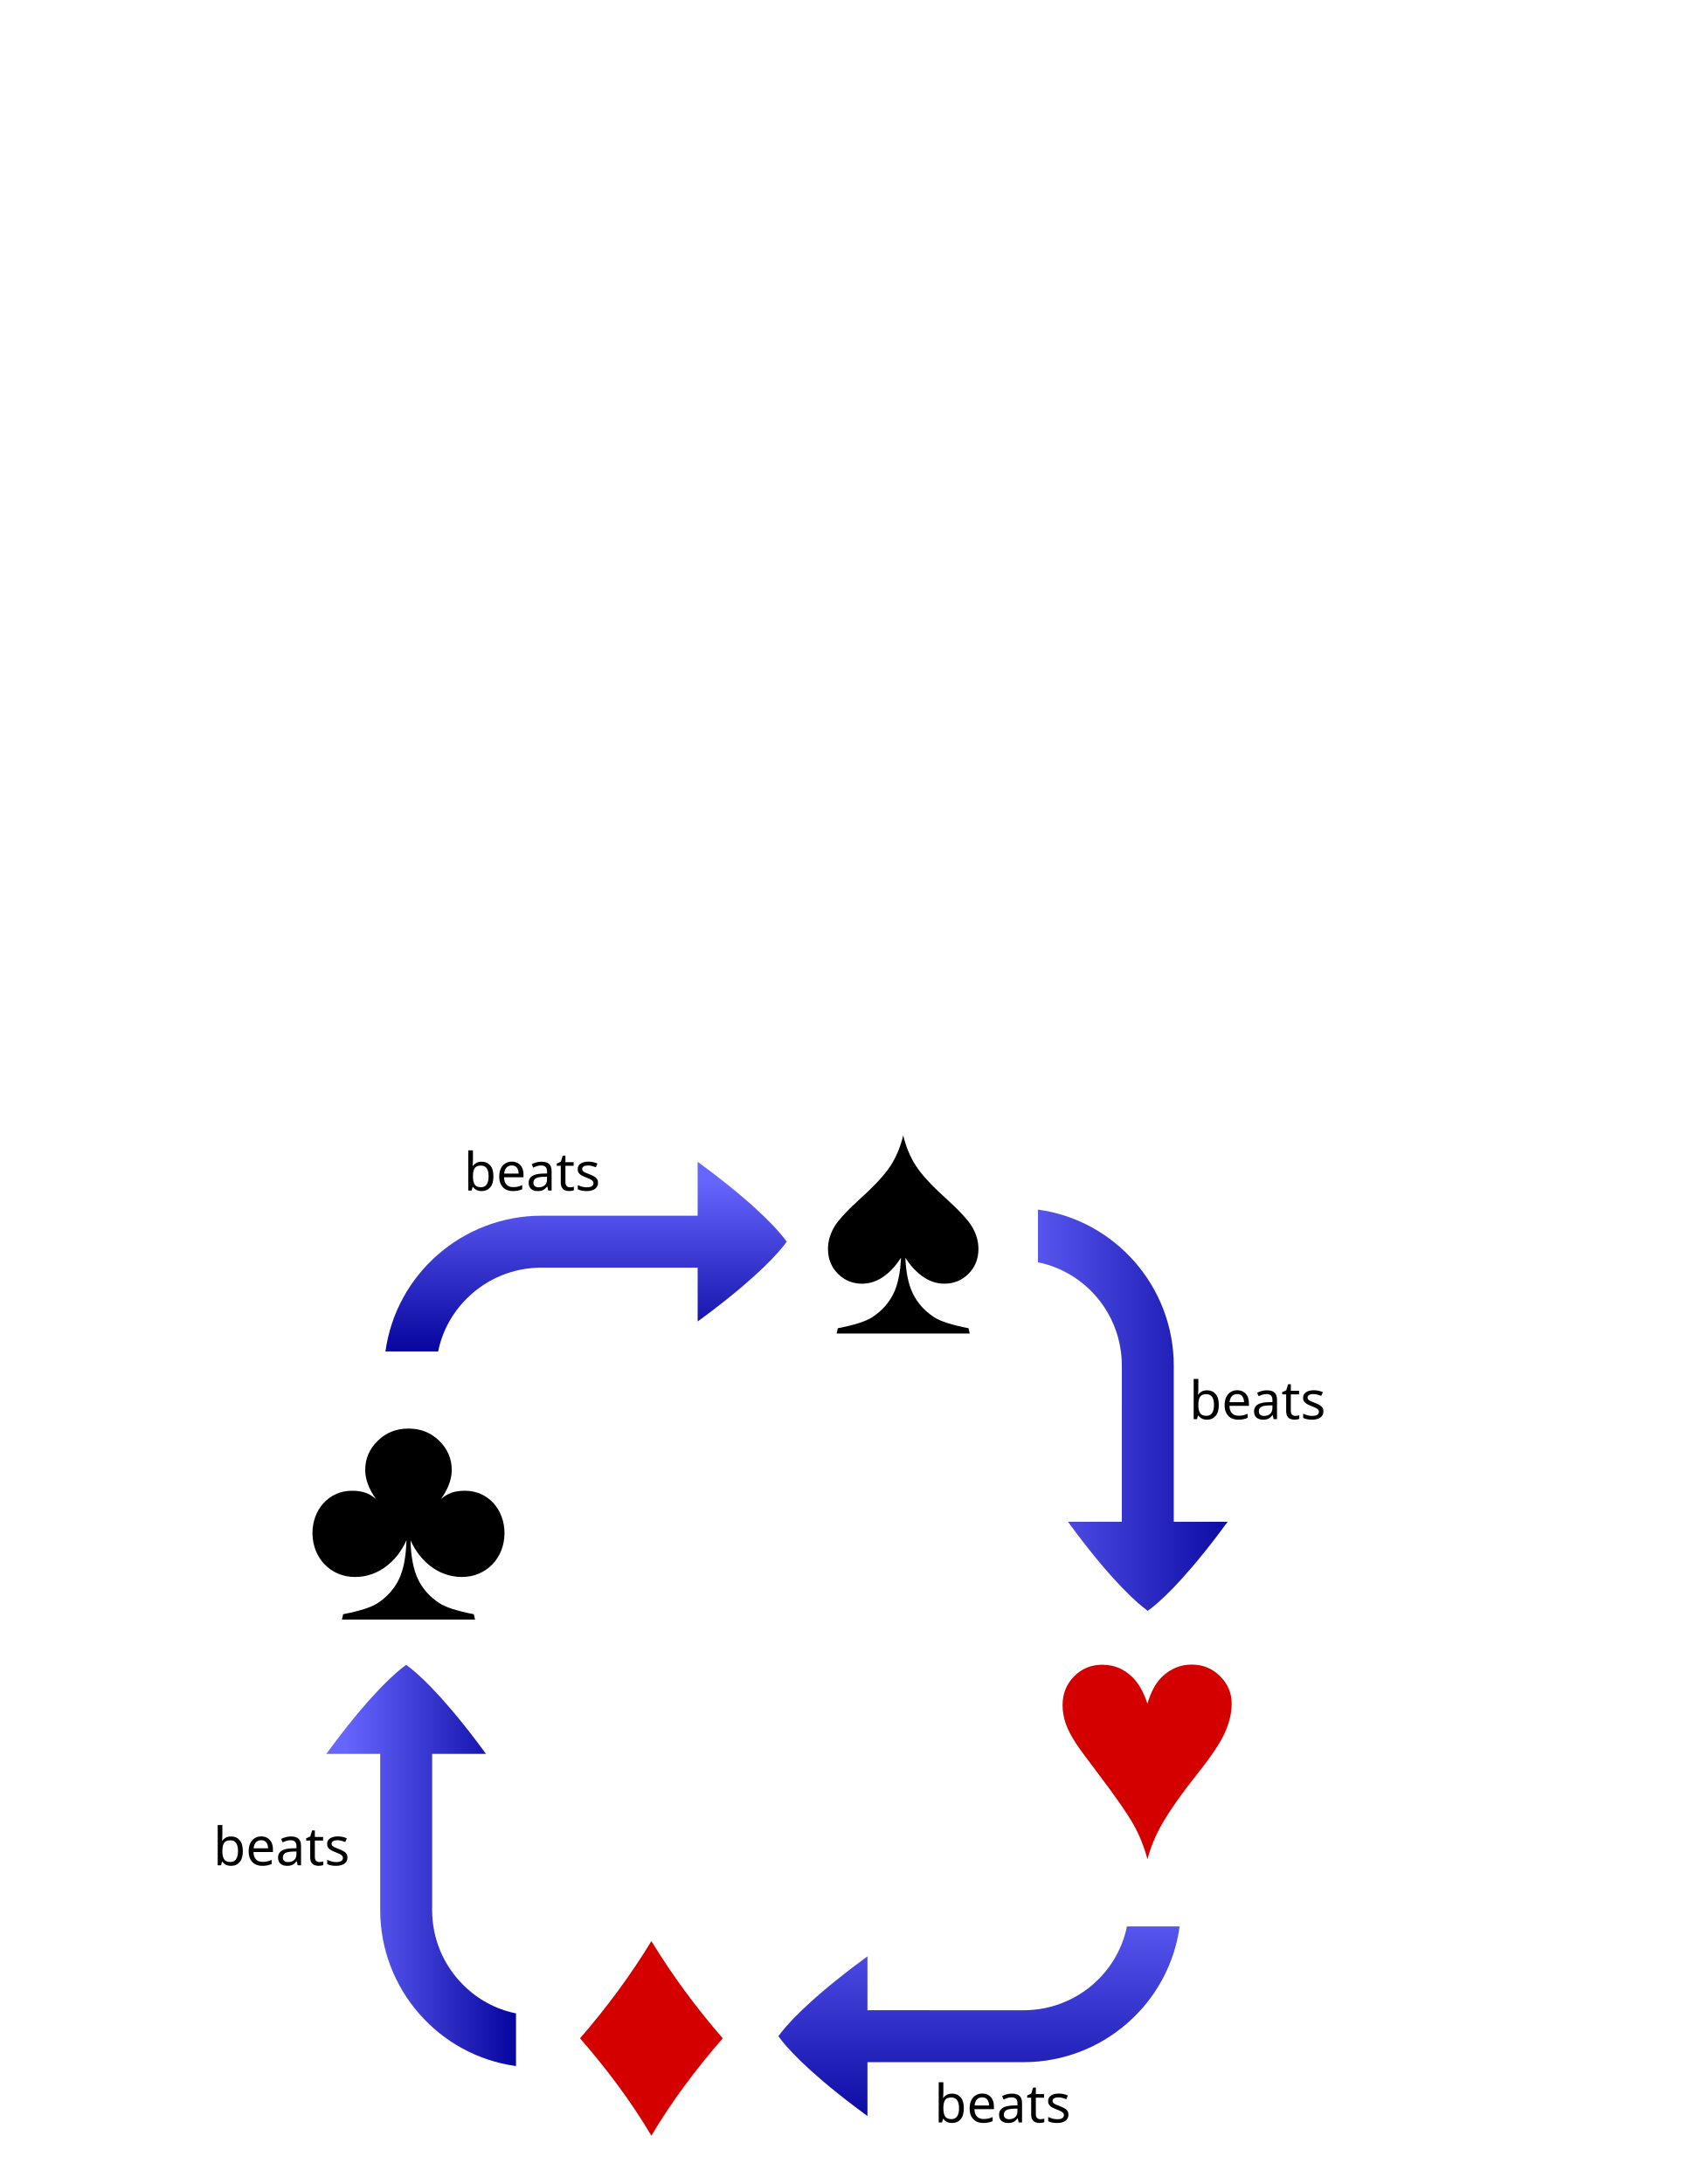
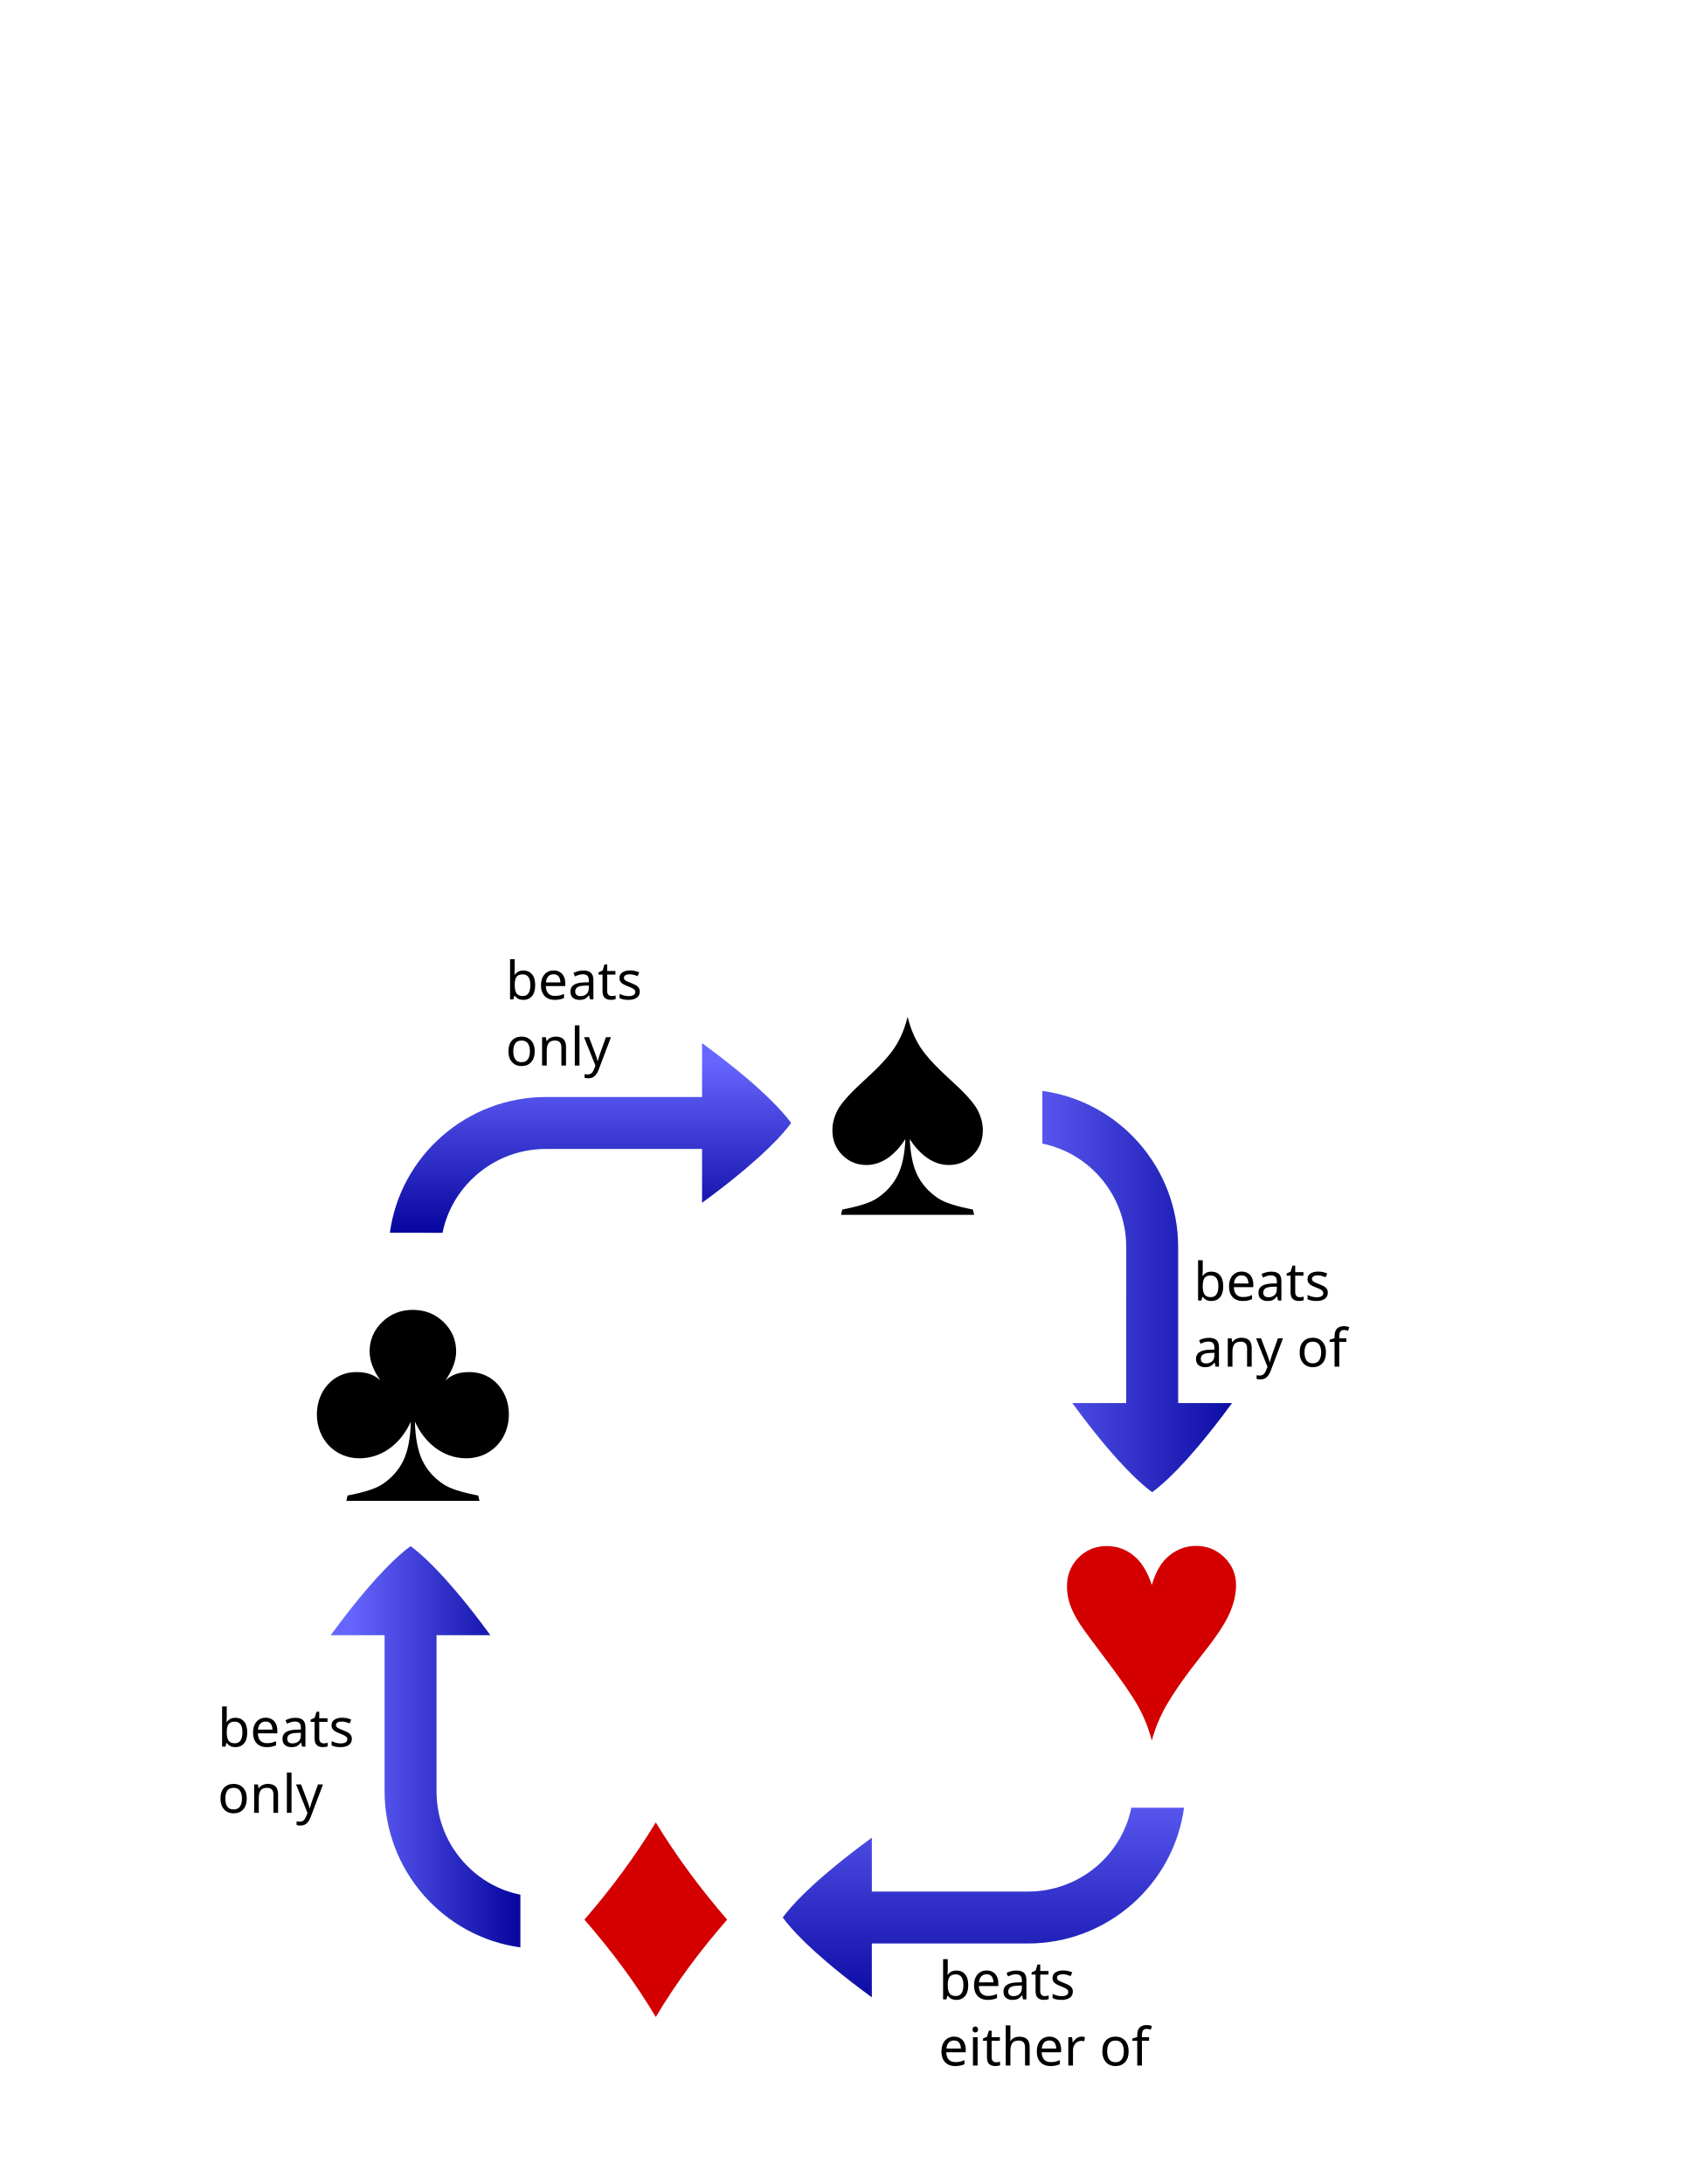
<svg xmlns="http://www.w3.org/2000/svg" xmlns:xlink="http://www.w3.org/1999/xlink" width="765" height="990" id="svg1920" version="1.0">
  <defs id="defs1922">
    <linearGradient gradientTransform="matrix(1.138206,0,0,1.130748,-20.68981,0.2642)" y2="222.133" x2="136.792" y1="167.531" x1="136.792" gradientUnits="userSpaceOnUse" id="linearGradient3065" xlink:href="#XMLID_8_" />
    <linearGradient gradientTransform="matrix(1.138206,0,0,1.130748,-20.68981,0.2642)" y2="235.161" x2="137.066" y1="129.819" x1="137.066" gradientUnits="userSpaceOnUse" id="linearGradient3062" xlink:href="#XMLID_9_" />
    <linearGradient gradientTransform="matrix(1.138206,0,0,1.130748,-20.68981,0.2642)" y2="121.903" x2="119.209" y1="45.606" x1="119.209" gradientUnits="userSpaceOnUse" id="linearGradient3058" xlink:href="#XMLID_11_" />
    <linearGradient gradientTransform="matrix(1.138206,0,0,1.130748,-20.68981,0.2642)" y2="114.005" x2="118.933" y1="41.183" x1="118.933" gradientUnits="userSpaceOnUse" id="linearGradient3055" xlink:href="#XMLID_12_" />
    <linearGradient gradientUnits="userSpaceOnUse" xlink:href="#XMLID_12_" id="linearGradient3979" y2="114.005" x2="118.933" y1="41.183" x1="118.933" />
    <linearGradient gradientUnits="userSpaceOnUse" id="XMLID_12_" y2="114.005" x2="118.933" y1="41.183" x1="118.933">
      <stop offset="0" style="stop-color:#6666ff;stop-opacity:1;" id="stop772" />
      <stop offset="1" style="stop-color:#000099;stop-opacity:1;" id="stop773" />
    </linearGradient>
    <linearGradient gradientUnits="userSpaceOnUse" xlink:href="#XMLID_12_" id="linearGradient3944" y2="114.005" x2="118.933" y1="41.183" x1="118.933" />
    <linearGradient gradientUnits="userSpaceOnUse" id="XMLID_11_" y2="121.903" x2="119.209" y1="45.606" x1="119.209">
      <stop offset="0" style="stop-color:#ffffff;stop-opacity:1" id="stop765" />
      <stop offset="1" style="stop-color:#dadada;stop-opacity:1" id="stop766" />
    </linearGradient>
    <linearGradient gradientUnits="userSpaceOnUse" xlink:href="#XMLID_11_" id="linearGradient3942" y2="121.903" x2="119.209" y1="45.606" x1="119.209" />
    <linearGradient gradientUnits="userSpaceOnUse" id="XMLID_9_" y2="235.161" x2="137.066" y1="129.819" x1="137.066">
      <stop offset="0" style="stop-color:#6666ff;stop-opacity:1;" id="stop751" />
      <stop offset="1" style="stop-color:#000099;stop-opacity:1;" id="stop752" />
    </linearGradient>
    <linearGradient gradientUnits="userSpaceOnUse" xlink:href="#XMLID_9_" id="linearGradient3940" y2="235.161" x2="137.066" y1="129.819" x1="137.066" />
    <linearGradient gradientUnits="userSpaceOnUse" id="XMLID_8_" y2="222.133" x2="136.792" y1="167.531" x1="136.792">
      <stop offset="0" style="stop-color:#ffffff;stop-opacity:1" id="stop744" />
      <stop offset="1" style="stop-color:#dadada;stop-opacity:1" id="stop745" />
    </linearGradient>
    <linearGradient gradientUnits="userSpaceOnUse" xlink:href="#XMLID_8_" id="linearGradient3938" y2="222.133" x2="136.792" y1="167.531" x1="136.792" />
    <linearGradient xlink:href="#XMLID_12_" id="linearGradient4463" gradientUnits="userSpaceOnUse" gradientTransform="matrix(1.138206,0,0,1.130748,543.0546,120.9599)" x1="118.933" y1="41.183" x2="118.933" y2="114.005" />
    <linearGradient xlink:href="#XMLID_11_" id="linearGradient4466" gradientUnits="userSpaceOnUse" gradientTransform="matrix(1.138206,0,0,1.130748,543.0546,120.9599)" x1="119.209" y1="45.606" x2="119.209" y2="121.903" />
-     <linearGradient xlink:href="#XMLID_9_" id="linearGradient4470" gradientUnits="userSpaceOnUse" gradientTransform="matrix(0,-1.138206,1.130748,0,500.5952,389.7593)" x1="137.066" y1="129.819" x2="137.066" y2="235.161" />
+     <linearGradient xlink:href="#XMLID_9_" id="linearGradient4470" gradientUnits="userSpaceOnUse" gradientTransform="matrix(0,-1.138206,1.130748,0,502.5877,335.9611)" x1="137.066" y1="129.819" x2="137.066" y2="235.161" />
    <linearGradient xlink:href="#XMLID_8_" id="linearGradient4473" gradientUnits="userSpaceOnUse" gradientTransform="matrix(1.138206,0,0,1.130748,543.0546,120.9599)" x1="136.792" y1="167.531" x2="136.792" y2="222.133" />
-     <linearGradient xlink:href="#XMLID_12_" id="linearGradient4476" gradientUnits="userSpaceOnUse" gradientTransform="matrix(0,-1.138206,1.130748,0,305.4422,575.4686)" x1="118.933" y1="41.183" x2="118.933" y2="114.005" />
-     <linearGradient xlink:href="#XMLID_9_" id="linearGradient4480" gradientUnits="userSpaceOnUse" gradientTransform="matrix(1.138206,0,0,1.130748,483.3086,302.28)" x1="137.066" y1="129.819" x2="137.066" y2="235.161" />
-     <linearGradient xlink:href="#XMLID_12_" id="linearGradient4484" gradientUnits="userSpaceOnUse" gradientTransform="matrix(1.138206,0,0,1.130748,325.869,83.10188)" x1="118.933" y1="41.183" x2="118.933" y2="114.005" />
+     <linearGradient xlink:href="#XMLID_12_" id="linearGradient4476" gradientUnits="userSpaceOnUse" gradientTransform="matrix(0,-1.138206,1.130748,0,307.4347,521.6703)" x1="118.933" y1="41.183" x2="118.933" y2="114.005" />
+     <linearGradient xlink:href="#XMLID_9_" id="linearGradient4480" gradientUnits="userSpaceOnUse" gradientTransform="matrix(1.138206,0,0,1.130748,485.3012,248.4817)" x1="137.066" y1="129.819" x2="137.066" y2="235.161" />
+     <linearGradient xlink:href="#XMLID_12_" id="linearGradient4484" gradientUnits="userSpaceOnUse" gradientTransform="matrix(1.138206,0,0,1.130748,327.8616,29.30362)" x1="118.933" y1="41.183" x2="118.933" y2="114.005" />
  </defs>
  <g id="layer1" transform="translate(-195.5937,405.4998)">
-     <path style="font-size:144px;font-style:normal;font-weight:normal;fill:#000000;fill-opacity:1;stroke:none;font-family:Bitstream Vera Sans" d="m 604.968,109.175 c -1.219,5.063 -3.094,9.609 -5.625,13.594 -2.531,3.984 -7.039,8.899 -13.531,14.781 -6.492,5.883 -10.609,10.391 -12.344,13.531 -1.734,3.141 -2.594,6.328 -2.594,9.562 8e-5,4.5 1.5,8.25 4.5,11.25 3,3 6.656,4.5 10.969,4.5 7.72,-1e-5 13.691,-5.637 17.625,-11.781 -0.299,6.718 -1.406,12.097 -3.344,16.125 -2.086,4.336 -5.28,7.924 -9.594,10.781 -2.905,1.924 -8.141,3.609 -15.688,5.062 l -0.562,2.406 30.156,0 30.188,0 -0.562,-2.406 c -7.547,-1.453 -12.783,-3.139 -15.688,-5.062 -4.314,-2.857 -7.508,-6.445 -9.594,-10.781 -1.935,-4.022 -3.043,-9.389 -3.344,-16.094 3.934,6.136 9.946,11.75 17.656,11.75 4.312,1e-5 7.969,-1.5 10.969,-4.5 3,-3 4.5,-6.75 4.5,-11.25 -9e-5,-3.234 -0.859,-6.422 -2.594,-9.562 -1.734,-3.141 -5.852,-7.648 -12.344,-13.531 -6.492,-5.883 -11,-10.797 -13.531,-14.781 -2.531,-3.984 -4.406,-8.531 -5.625,-13.594 z" id="path1939" />
-     <path style="font-size:144px;font-style:normal;font-weight:normal;fill:#000000;fill-opacity:1;stroke:none;font-family:Bitstream Vera Sans" d="m 380.719,242.061 c -5.531,7e-5 -10.164,1.859 -13.938,5.562 -3.773,3.703 -5.656,8.109 -5.656,13.219 7e-5,4.172 1.609,8.531 4.844,13.125 -2.802,-2.335 -5.595,-3.719 -10.906,-3.719 -10.391,-1e-5 -17.844,8.53 -17.844,19.188 -2e-5,11.301 8.248,19.906 19.25,19.906 11.016,-2e-5 19.282,-7.514 23.344,-16.656 -0.187,7.453 -1.32,13.352 -3.406,17.688 -2.086,4.336 -5.281,7.922 -9.594,10.781 -2.906,1.922 -8.141,3.609 -15.688,5.062 l -0.562,2.406 30.156,0 30.188,0 -0.562,-2.406 c -7.547,-1.453 -12.781,-3.141 -15.688,-5.062 -4.313,-2.859 -7.508,-6.445 -9.594,-10.781 -2.086,-4.336 -3.219,-10.234 -3.406,-17.688 4.062,9.142 12.328,16.656 23.344,16.656 11.002,10e-6 19.25,-8.605 19.25,-19.906 0,-10.658 -7.453,-19.188 -17.844,-19.188 -5.311,0 -8.104,1.384 -10.906,3.719 3.234,-4.594 4.844,-8.953 4.844,-13.125 -6e-5,-5.109 -1.883,-9.516 -5.656,-13.219 -3.773,-3.703 -8.438,-5.562 -13.969,-5.562 z" id="path1937" />
-     <path style="font-size:144px;font-style:normal;font-weight:normal;fill:#d40000;fill-opacity:1;stroke:none;font-family:Bitstream Vera Sans" d="m 715.657,437.291 c -1.453,-5.531 -3.527,-10.723 -6.223,-15.574 -2.695,-4.852 -7.91,-12.387 -15.645,-22.605 -5.672,-7.5 -9.164,-12.258 -10.477,-14.273 -2.156,-3.281 -3.715,-6.293 -4.676,-9.035 -0.961,-2.742 -1.441,-5.519 -1.441,-8.332 0,-5.203 1.734,-9.562 5.203,-13.078 3.469,-3.516 7.758,-5.273 12.867,-5.273 5.156,9e-5 9.633,1.828 13.43,5.484 2.859,2.719 5.18,6.774 6.961,12.164 1.547,-5.297 3.727,-9.328 6.539,-12.094 3.891,-3.75 8.391,-5.625 13.5,-5.625 5.062,9e-5 9.351,1.746 12.867,5.238 3.516,3.492 5.273,7.652 5.273,12.48 -8e-5,4.219 -1.031,8.613 -3.094,13.184 -2.063,4.57 -6.047,10.559 -11.953,17.965 -7.688,9.703 -13.289,17.672 -16.805,23.906 -2.766,4.922 -4.875,10.078 -6.328,15.469 l 0,0 z" id="path1935" />
-     <path style="font-size:144px;font-style:normal;font-weight:normal;fill:#d40000;fill-opacity:1;stroke:none;font-family:Bitstream Vera Sans" d="m 490.83,474.396 c -9.492,15.582 -20.387,30.284 -32.344,44.062 11.969,13.772 23.049,28.437 32.344,44.156 9.295,-15.719 20.375,-30.385 32.344,-44.156 -11.957,-13.778 -22.852,-28.481 -32.344,-44.062 z" id="text1928" />
-     <path style="fill:url(#linearGradient4470)" id="path756" d="m 666.044,166.694 c 21.943,4.49 38.01,23.929 38.01,46.871 l -0.005,70.744 c 0,0 -15.842,0 -24.422,0 1.467,2.002 2.904,3.94 4.271,5.742 16.884,22.262 27.187,31.23 31.921,34.638 4.736,-3.407 15.038,-12.376 31.923,-34.638 1.365,-1.8 2.801,-3.737 4.271,-5.742 -8.58,0 -24.424,0 -24.424,0 l 0,-70.742 c 0,-35.907 -26.661,-66.015 -61.549,-70.757 0.003,6.432 0.003,18.754 0.003,23.883 z" />
-     <path style="fill:url(#linearGradient4476)" id="path777" d="m 358.367,389.538 9.546,0 0,70.743 c 0,35.907 26.66,66.016 61.547,70.758 0,-6.43 0,-18.746 0.001,-23.88 -9.123,-1.853 -17.38,-6.307 -24.07,-13.042 -8.989,-9.049 -13.94,-21.064 -13.94,-33.832 l 0.003,-70.745 c 0,0 15.843,0 24.422,0 -1.463,-1.996 -2.898,-3.934 -4.271,-5.745 -16.882,-22.26 -27.185,-31.228 -31.92,-34.637 -4.736,3.409 -15.045,12.381 -31.928,34.639 -1.367,1.803 -2.802,3.739 -4.269,5.741 7.046,-10e-4 14.878,-10e-4 14.878,-10e-4 z" />
-     <path d="m 706.374,467.729 c -4.49,21.943 -23.929,38.01 -46.871,38.01 l -70.744,-0.005 c 0,0 0,-15.842 0,-24.422 -2.002,1.467 -3.94,2.904 -5.742,4.271 -22.262,16.884 -31.23,27.187 -34.638,31.921 3.407,4.736 12.376,15.038 34.638,31.923 1.8,1.365 3.737,2.801 5.742,4.271 0,-8.58 0,-24.424 0,-24.424 l 70.742,0 c 35.907,0 66.015,-26.661 70.757,-61.549 -6.432,0.003 -18.754,0.003 -23.883,0.003 z" id="path4478" style="fill:url(#linearGradient4480)" />
-     <path d="m 511.8,136.027 0,9.546 -70.743,0 c -35.907,0 -66.016,26.66 -70.758,61.547 6.43,0 18.746,0 23.88,0.001 1.853,-9.123 6.307,-17.38 13.042,-24.07 9.049,-8.989 21.064,-13.94 33.832,-13.94 l 70.745,0.003 c 0,0 0,15.843 0,24.422 1.996,-1.463 3.934,-2.898 5.745,-4.271 22.26,-16.882 31.228,-27.185 34.637,-31.92 -3.409,-4.736 -12.381,-15.045 -34.639,-31.928 -1.803,-1.367 -3.739,-2.802 -5.741,-4.269 10e-4,7.046 10e-4,14.878 10e-4,14.878 z" id="path4482" style="fill:url(#linearGradient4484)" />
-     <text xml:space="preserve" style="font-size:24px;font-style:normal;font-weight:normal;line-height:125%;letter-spacing:0px;word-spacing:0px;fill:#000000;fill-opacity:1;stroke:none;font-family:Sans" x="734.573" y="237.8" id="text4486">
-       <tspan id="tspan4488" x="734.573" y="237.8">beats</tspan>
+     <path style="font-size:144px;font-style:normal;font-weight:normal;fill:#000000;fill-opacity:1;stroke:none;font-family:Bitstream Vera Sans" d="m 606.961,55.377 c -1.219,5.063 -3.094,9.609 -5.625,13.594 -2.531,3.984 -7.039,8.899 -13.531,14.781 -6.492,5.883 -10.609,10.391 -12.344,13.531 -1.734,3.141 -2.594,6.328 -2.594,9.562 8e-5,4.5 1.5,8.25 4.5,11.25 3,3 6.656,4.5 10.969,4.5 7.72,-1e-5 13.691,-5.637 17.625,-11.781 -0.299,6.718 -1.406,12.097 -3.344,16.125 -2.086,4.336 -5.28,7.924 -9.594,10.781 -2.905,1.924 -8.141,3.609 -15.688,5.062 l -0.562,2.406 30.156,0 30.188,0 -0.562,-2.406 c -7.547,-1.453 -12.783,-3.139 -15.688,-5.062 -4.314,-2.857 -7.508,-6.445 -9.594,-10.781 -1.935,-4.022 -3.043,-9.389 -3.344,-16.094 3.934,6.136 9.946,11.75 17.656,11.75 4.312,10e-6 7.969,-1.5 10.969,-4.5 3,-3 4.5,-6.75 4.5,-11.25 -9e-5,-3.234 -0.859,-6.422 -2.594,-9.562 -1.734,-3.141 -5.852,-7.648 -12.344,-13.531 -6.492,-5.883 -11,-10.797 -13.531,-14.781 -2.531,-3.984 -4.406,-8.531 -5.625,-13.594 z" id="path1939" />
+     <path style="font-size:144px;font-style:normal;font-weight:normal;fill:#000000;fill-opacity:1;stroke:none;font-family:Bitstream Vera Sans" d="m 382.711,188.262 c -5.531,7e-5 -10.164,1.859 -13.938,5.562 -3.773,3.703 -5.656,8.109 -5.656,13.219 7e-5,4.172 1.609,8.531 4.844,13.125 -2.802,-2.335 -5.595,-3.719 -10.906,-3.719 -10.391,-10e-6 -17.844,8.53 -17.844,19.188 -2e-5,11.301 8.248,19.906 19.25,19.906 11.016,-2e-5 19.282,-7.514 23.344,-16.656 -0.187,7.453 -1.32,13.352 -3.406,17.688 -2.086,4.336 -5.281,7.922 -9.594,10.781 -2.906,1.922 -8.141,3.609 -15.688,5.062 l -0.562,2.406 30.156,0 30.188,0 -0.562,-2.406 c -7.547,-1.453 -12.781,-3.141 -15.688,-5.062 -4.313,-2.859 -7.508,-6.445 -9.594,-10.781 -2.086,-4.336 -3.219,-10.234 -3.406,-17.688 4.062,9.142 12.328,16.656 23.344,16.656 11.002,1e-5 19.25,-8.605 19.25,-19.906 0,-10.658 -7.453,-19.188 -17.844,-19.188 -5.311,0 -8.104,1.384 -10.906,3.719 3.234,-4.594 4.844,-8.953 4.844,-13.125 -6e-5,-5.109 -1.883,-9.516 -5.656,-13.219 -3.773,-3.703 -8.438,-5.562 -13.969,-5.562 z" id="path1937" />
+     <path style="font-size:144px;font-style:normal;font-weight:normal;fill:#d40000;fill-opacity:1;stroke:none;font-family:Bitstream Vera Sans" d="m 717.65,383.493 c -1.453,-5.531 -3.527,-10.723 -6.223,-15.574 -2.695,-4.852 -7.91,-12.387 -15.645,-22.605 -5.672,-7.5 -9.164,-12.258 -10.477,-14.273 -2.156,-3.281 -3.715,-6.293 -4.676,-9.035 -0.961,-2.742 -1.441,-5.519 -1.441,-8.332 0,-5.203 1.734,-9.562 5.203,-13.078 3.469,-3.516 7.758,-5.273 12.867,-5.273 5.156,9e-5 9.633,1.828 13.43,5.484 2.859,2.719 5.18,6.774 6.961,12.164 1.547,-5.297 3.727,-9.328 6.539,-12.094 3.891,-3.75 8.391,-5.625 13.5,-5.625 5.062,9e-5 9.351,1.746 12.867,5.238 3.516,3.492 5.273,7.652 5.273,12.48 -8e-5,4.219 -1.031,8.613 -3.094,13.184 -2.063,4.57 -6.047,10.559 -11.953,17.965 -7.688,9.703 -13.289,17.672 -16.805,23.906 -2.766,4.922 -4.875,10.078 -6.328,15.469 l 0,0 z" id="path1935" />
+     <path style="font-size:144px;font-style:normal;font-weight:normal;fill:#d40000;fill-opacity:1;stroke:none;font-family:Bitstream Vera Sans" d="m 492.822,420.597 c -9.492,15.582 -20.387,30.284 -32.344,44.062 11.969,13.772 23.049,28.437 32.344,44.156 9.295,-15.719 20.375,-30.385 32.344,-44.156 -11.957,-13.778 -22.852,-28.481 -32.344,-44.062 z" id="text1928" />
+     <path style="fill:url(#linearGradient4470)" id="path756" d="m 668.036,112.895 c 21.943,4.49 38.01,23.929 38.01,46.871 l -0.005,70.744 c 0,0 -15.842,0 -24.422,0 1.467,2.002 2.904,3.94 4.271,5.742 16.884,22.262 27.187,31.23 31.921,34.638 4.736,-3.407 15.038,-12.376 31.923,-34.638 1.365,-1.8 2.801,-3.737 4.271,-5.742 -8.58,0 -24.424,0 -24.424,0 l 0,-70.742 c 0,-35.907 -26.661,-66.015 -61.549,-70.757 0.003,6.432 0.003,18.754 0.003,23.883 z" />
+     <path style="fill:url(#linearGradient4476)" id="path777" d="m 360.359,335.74 9.546,0 0,70.743 c 0,35.907 26.66,66.016 61.547,70.758 0,-6.43 0,-18.746 0.001,-23.88 -9.123,-1.853 -17.38,-6.307 -24.07,-13.042 -8.989,-9.049 -13.94,-21.064 -13.94,-33.832 l 0.003,-70.745 c 0,0 15.843,0 24.422,0 -1.463,-1.996 -2.898,-3.934 -4.271,-5.745 -16.882,-22.26 -27.185,-31.228 -31.92,-34.637 -4.736,3.409 -15.045,12.381 -31.928,34.639 -1.367,1.803 -2.802,3.739 -4.269,5.741 7.046,-10e-4 14.878,-10e-4 14.878,-10e-4 z" />
+     <path d="m 708.367,413.93 c -4.49,21.943 -23.929,38.01 -46.871,38.01 l -70.744,-0.005 c 0,0 0,-15.842 0,-24.422 -2.002,1.467 -3.94,2.904 -5.742,4.271 -22.262,16.884 -31.23,27.187 -34.638,31.921 3.407,4.736 12.376,15.038 34.638,31.923 1.8,1.365 3.737,2.801 5.742,4.271 0,-8.58 0,-24.424 0,-24.424 l 70.742,0 c 35.907,0 66.015,-26.661 70.757,-61.549 -6.432,0.003 -18.754,0.003 -23.883,0.003 z" id="path4478" style="fill:url(#linearGradient4480)" />
+     <path d="m 513.792,82.228 0,9.546 -70.743,0 c -35.907,0 -66.016,26.66 -70.758,61.547 6.43,0 18.746,0 23.88,0.001 1.853,-9.123 6.307,-17.38 13.042,-24.07 9.049,-8.989 21.064,-13.94 33.832,-13.94 l 70.745,0.003 c 0,0 0,15.843 0,24.422 1.996,-1.463 3.934,-2.898 5.745,-4.271 22.26,-16.882 31.228,-27.185 34.637,-31.92 -3.409,-4.736 -12.381,-15.045 -34.639,-31.928 -1.803,-1.367 -3.739,-2.802 -5.741,-4.269 10e-4,7.046 10e-4,14.878 10e-4,14.878 z" id="path4482" style="fill:url(#linearGradient4484)" />
+     <text xml:space="preserve" style="font-size:24px;font-style:normal;font-weight:normal;line-height:125%;letter-spacing:0px;word-spacing:0px;fill:#000000;fill-opacity:1;stroke:none;font-family:Sans" x="736.565" y="184.002" id="text4486">
+       <tspan id="tspan4488" x="736.565" y="184.002">beats</tspan>
+       <tspan x="736.565" y="214.002" id="tspan4191">any of</tspan>
    </text>
-     <text id="text4490" y="556.605" x="619.006" style="font-size:24px;font-style:normal;font-weight:normal;line-height:125%;letter-spacing:0px;word-spacing:0px;fill:#000000;fill-opacity:1;stroke:none;font-family:Sans" xml:space="preserve">
-       <tspan y="556.605" x="619.006" id="tspan4492">beats</tspan>
+     <text id="text4490" y="500.807" x="620.998" style="font-size:24px;font-style:normal;font-weight:normal;line-height:125%;letter-spacing:0px;word-spacing:0px;fill:#000000;fill-opacity:1;stroke:none;font-family:Sans" xml:space="preserve">
+       <tspan y="500.807" x="620.998" id="tspan4492">beats</tspan>
+       <tspan y="530.807" x="620.998" id="tspan4193">either of</tspan>
    </text>
-     <text xml:space="preserve" style="font-size:24px;font-style:normal;font-weight:normal;line-height:125%;letter-spacing:0px;word-spacing:0px;fill:#000000;fill-opacity:1;stroke:none;font-family:Sans" x="292.224" y="440.042" id="text4494">
-       <tspan id="tspan4496" x="292.224" y="440.042">beats</tspan>
+     <text xml:space="preserve" style="font-size:24px;font-style:normal;font-weight:normal;line-height:125%;letter-spacing:0px;word-spacing:0px;fill:#000000;fill-opacity:1;stroke:none;font-family:Sans" x="294.216" y="386.244" id="text4494">
+       <tspan x="294.216" y="386.244" id="tspan4195">beats</tspan>
+       <tspan x="294.216" y="416.244" id="tspan4199">only</tspan>
    </text>
-     <text id="text4498" y="134.181" x="405.798" style="font-size:24px;font-style:normal;font-weight:normal;line-height:125%;letter-spacing:0px;word-spacing:0px;fill:#000000;fill-opacity:1;stroke:none;font-family:Sans" xml:space="preserve">
-       <tspan y="134.181" x="405.798" id="tspan4500">beats</tspan>
+     <text id="text4498" y="47.506" x="424.727" style="font-size:24px;font-style:normal;font-weight:normal;line-height:125%;letter-spacing:0px;word-spacing:0px;fill:#000000;fill-opacity:1;stroke:none;font-family:Sans" xml:space="preserve">
+       <tspan y="47.506" x="424.727" id="tspan4500">beats</tspan>
+       <tspan y="77.506" x="424.727" id="tspan4201">only</tspan>
    </text>
  </g>
</svg>
